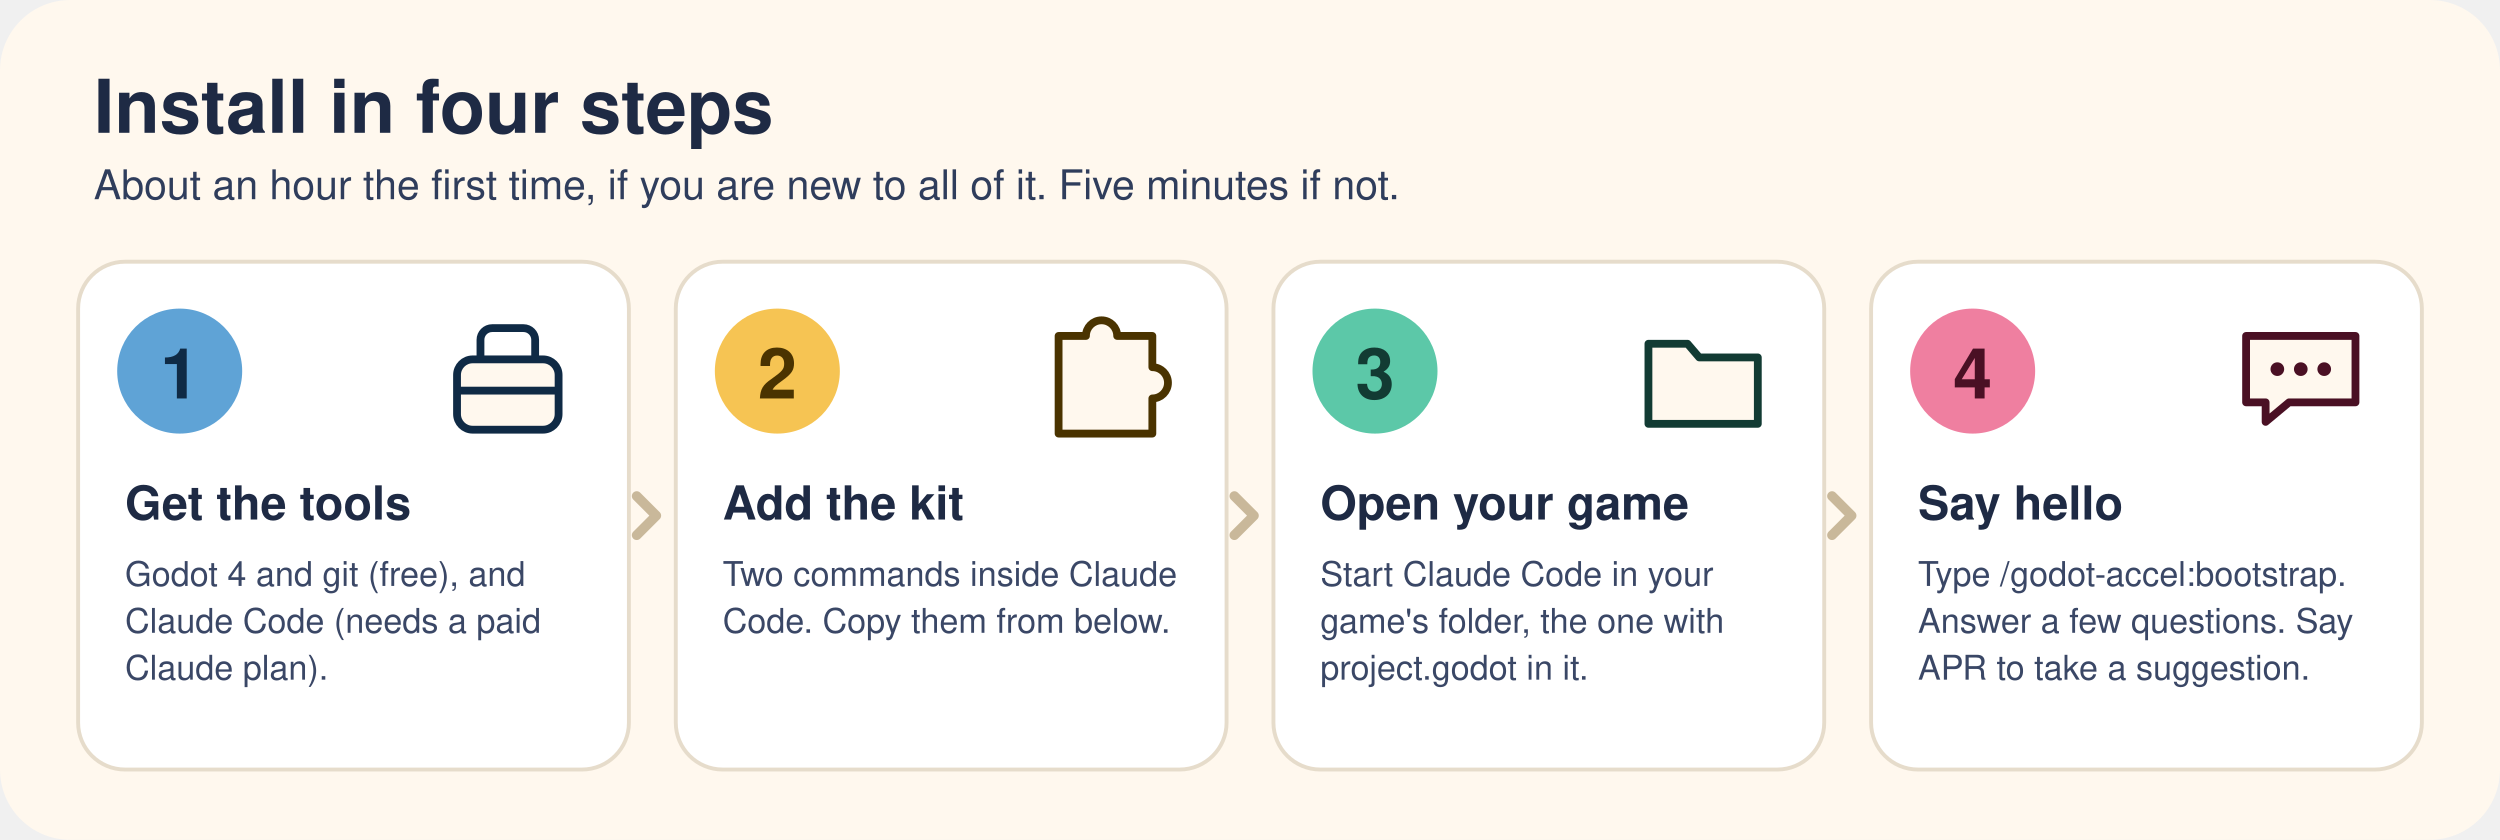
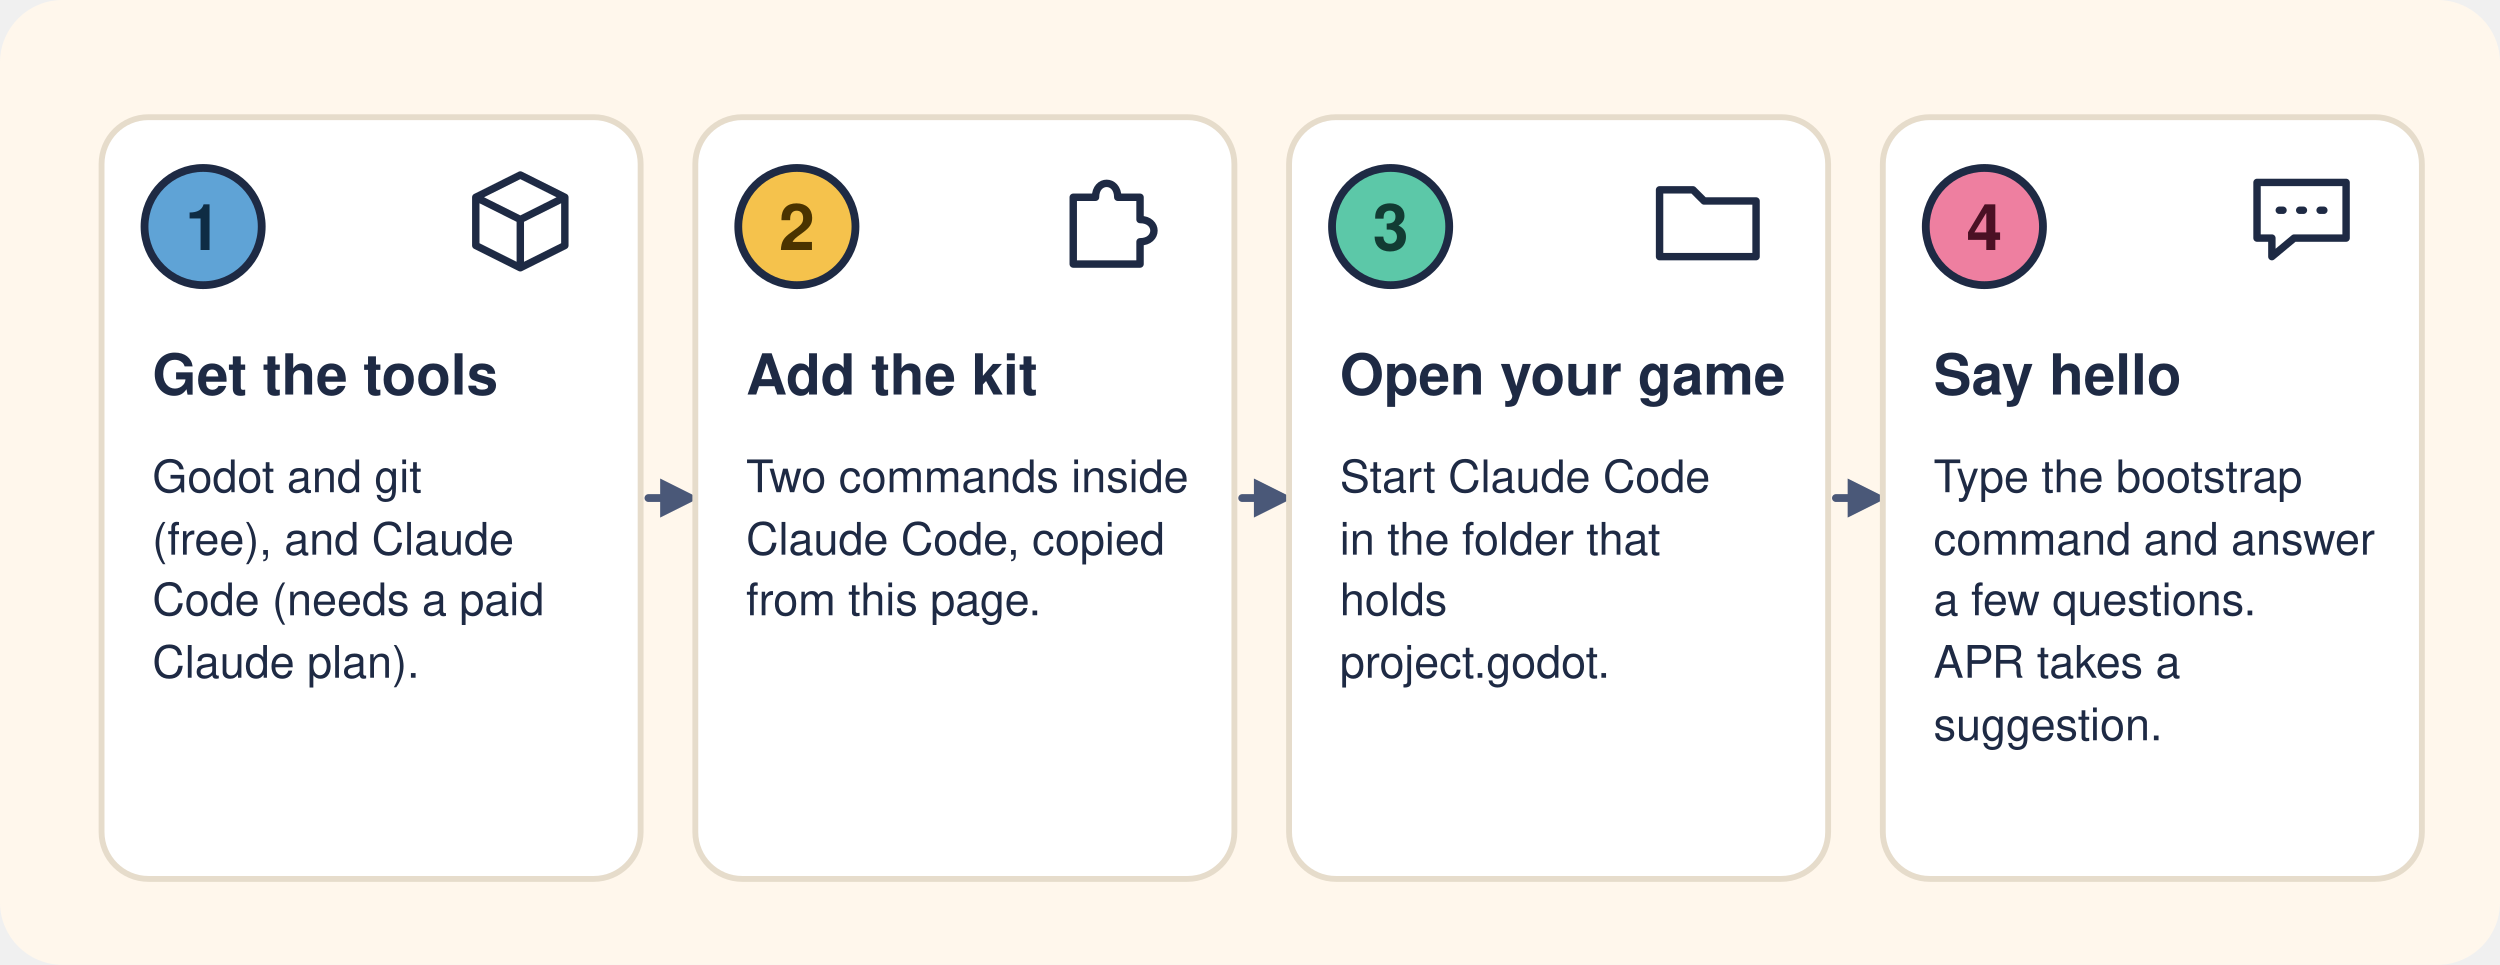
- <svg xmlns="http://www.w3.org/2000/svg" viewBox="0 0 1280 430" width="1280" height="430" role="img" aria-labelledby="t d">
-   <rect width="1280" height="430" rx="36" fill="#FFF8EE" />
+ <svg xmlns="http://www.w3.org/2000/svg" viewBox="0 0 1280 494" width="1280" height="494" role="img" aria-labelledby="t d">
+   <defs>
+     <marker id="head" viewBox="0 0 10 10" refX="7" refY="5" markerWidth="5" markerHeight="5" orient="auto-start-reverse">
+       <path d="M0 0 L10 5 L0 10z" fill="#4A5878" />
+     </marker>
+   </defs>
  <g font-family="'Segoe UI', 'Helvetica Neue', Helvetica, Arial, 'Liberation Sans', sans-serif">
-     <text x="48" y="68" font-size="38" font-weight="800" fill="#1E2A44">Install in four steps</text>
-     <text x="48" y="102" font-size="21" fill="#2F3D5C">About an hour the first time, if you are new to all of it. Five minutes if not.</text>
-     <rect x="40" y="134" width="282" height="260" rx="24" fill="#FFFFFF" stroke="#E6DCCB" stroke-width="2" />
-     <circle cx="92" cy="190" r="32" fill="#5FA3D6" />
-     <text x="92" y="204" text-anchor="middle" font-size="36" font-weight="800" fill="#0F2A45">1</text>
-     <rect x="234" y="184" width="52" height="36" rx="8" fill="#FFF8EE" stroke="#0F2A45" stroke-width="4" />
-     <path d="M246 184 v-10 a6 6 0 0 1 6 -6 h16 a6 6 0 0 1 6 6 v10" fill="none" stroke="#0F2A45" stroke-width="4" />
-     <line x1="234" y1="200" x2="286" y2="200" stroke="#0F2A45" stroke-width="4" />
-     <text x="64" y="266" font-size="24" font-weight="800" fill="#1E2A44">Get the tools</text>
-     <text x="64" y="300" font-size="17.5" fill="#3A4766">Godot 4 and git (free), and</text>
-     <text x="64" y="324" font-size="17.5" fill="#3A4766">Claude Code (needs a paid</text>
-     <text x="64" y="348" font-size="17.5" fill="#3A4766">Claude plan).</text>
-     <path d="M326.0 254 l10 10 -10 10" fill="none" stroke="#C9B89A" stroke-width="5" stroke-linecap="round" stroke-linejoin="round" />
-     <rect x="346" y="134" width="282" height="260" rx="24" fill="#FFFFFF" stroke="#E6DCCB" stroke-width="2" />
-     <circle cx="398" cy="190" r="32" fill="#F6C453" />
-     <text x="398" y="204" text-anchor="middle" font-size="36" font-weight="800" fill="#4A3300">2</text>
-     <path d="M542 172 h14 a8 8 0 1 1 16 0 h18 v16 a8 8 0 1 1 0 16 v18 h-48 z" fill="#FFF8EE" stroke="#4A3300" stroke-width="4" stroke-linejoin="round" />
-     <text x="370" y="266" font-size="24" font-weight="800" fill="#1E2A44">Add the kit</text>
-     <text x="370" y="300" font-size="17.5" fill="#3A4766">Two commands inside Claude</text>
-     <text x="370" y="324" font-size="17.5" fill="#3A4766">Code. Copy them from below.</text>
-     <path d="M632.0 254 l10 10 -10 10" fill="none" stroke="#C9B89A" stroke-width="5" stroke-linecap="round" stroke-linejoin="round" />
-     <rect x="652" y="134" width="282" height="260" rx="24" fill="#FFFFFF" stroke="#E6DCCB" stroke-width="2" />
-     <circle cx="704" cy="190" r="32" fill="#5CC8A8" />
-     <text x="704" y="204" text-anchor="middle" font-size="36" font-weight="800" fill="#123B33">3</text>
-     <path d="M844 176 h20 l6 7 h30 v34 h-56 z" fill="#FFF8EE" stroke="#123B33" stroke-width="4" stroke-linejoin="round" />
-     <text x="676" y="266" font-size="24" font-weight="800" fill="#1E2A44">Open your game</text>
-     <text x="676" y="300" font-size="17.5" fill="#3A4766">Start Claude Code in your</text>
-     <text x="676" y="324" font-size="17.5" fill="#3A4766">game's folder, the one with</text>
-     <text x="676" y="348" font-size="17.5" fill="#3A4766">project.godot in it.</text>
-     <path d="M938.0 254 l10 10 -10 10" fill="none" stroke="#C9B89A" stroke-width="5" stroke-linecap="round" stroke-linejoin="round" />
-     <rect x="958" y="134" width="282" height="260" rx="24" fill="#FFFFFF" stroke="#E6DCCB" stroke-width="2" />
-     <circle cx="1010" cy="190" r="32" fill="#EF7FA0" />
-     <text x="1010" y="204" text-anchor="middle" font-size="36" font-weight="800" fill="#4A1024">4</text>
-     <path d="M1150 172 h56 v34 h-34 l-12 10 v-10 h-10 z" fill="#FFF8EE" stroke="#4A1024" stroke-width="4" stroke-linejoin="round" />
-     <circle cx="1166" cy="189" r="3.5" fill="#4A1024" />
-     <circle cx="1178" cy="189" r="3.5" fill="#4A1024" />
-     <circle cx="1190" cy="189" r="3.5" fill="#4A1024" />
-     <text x="982" y="266" font-size="24" font-weight="800" fill="#1E2A44">Say hello</text>
-     <text x="982" y="300" font-size="17.5" fill="#3A4766">Type /godot-accel:bootstrap.</text>
-     <text x="982" y="324" font-size="17.5" fill="#3A4766">Answer a few questions. Say</text>
-     <text x="982" y="348" font-size="17.5" fill="#3A4766">APR to take a suggestion.</text>
+     <rect x="0" y="0" width="1280" height="494" rx="32" fill="#FFF7EC" />
+     <g transform="translate(0 -112)">
+       <rect x="52" y="172" width="276" height="390" rx="24" fill="#FFFFFF" stroke="#E6DCCB" stroke-width="3" />
+       <circle cx="104" cy="228" r="30" fill="#5FA3D6" stroke="#1E2A44" stroke-width="4" />
+       <text x="104" y="240" font-size="33" font-weight="700" fill="#0E2C44" text-anchor="middle">1</text>
+       <g transform="translate(236 194) scale(0.95)" fill="none" stroke="#1E2A44" stroke-width="4" stroke-linecap="round" stroke-linejoin="round">
+         <path d="M8 20 l24 -12 l24 12 v26 l-24 12 l-24 -12z M8 20 l24 12 l24 -12 M32 32 v26" />
+       </g>
+       <text x="78" y="314" font-size="29" font-weight="700" fill="#1E2A44" text-anchor="start">Get the tools</text>
+       <text x="78" y="364" font-size="23" fill="#1E2A44" text-anchor="start">Godot and git</text>
+       <text x="78" y="396" font-size="23" fill="#1E2A44" text-anchor="start">(free), and Claude</text>
+       <text x="78" y="427" font-size="23" fill="#1E2A44" text-anchor="start">Code (needs a paid</text>
+       <text x="78" y="459" font-size="23" fill="#1E2A44" text-anchor="start">Claude plan).</text>
+       <line x1="332" y1="367" x2="352" y2="367" stroke="#4A5878" stroke-width="4" stroke-linecap="round" marker-end="url(#head)" />
+       <rect x="356" y="172" width="276" height="390" rx="24" fill="#FFFFFF" stroke="#E6DCCB" stroke-width="3" />
+       <circle cx="408" cy="228" r="30" fill="#F5C24C" stroke="#1E2A44" stroke-width="4" />
+       <text x="408" y="240" font-size="33" font-weight="700" fill="#4A3300" text-anchor="middle">2</text>
+       <g transform="translate(540 194) scale(0.95)" fill="none" stroke="#1E2A44" stroke-width="4" stroke-linecap="round" stroke-linejoin="round">
+         <path d="M10 20 h12 c0 -10 12 -10 12 0 h12 v12 c10 0 10 12 0 12 v12 h-36z" />
+       </g>
+       <text x="382" y="314" font-size="29" font-weight="700" fill="#1E2A44" text-anchor="start">Add the kit</text>
+       <text x="382" y="364" font-size="23" fill="#1E2A44" text-anchor="start">Two commands inside</text>
+       <text x="382" y="396" font-size="23" fill="#1E2A44" text-anchor="start">Claude Code, copied</text>
+       <text x="382" y="427" font-size="23" fill="#1E2A44" text-anchor="start">from this page.</text>
+       <line x1="636" y1="367" x2="656" y2="367" stroke="#4A5878" stroke-width="4" stroke-linecap="round" marker-end="url(#head)" />
+       <rect x="660" y="172" width="276" height="390" rx="24" fill="#FFFFFF" stroke="#E6DCCB" stroke-width="3" />
+       <circle cx="712" cy="228" r="30" fill="#5CC8A8" stroke="#1E2A44" stroke-width="4" />
+       <text x="712" y="240" font-size="33" font-weight="700" fill="#123B33" text-anchor="middle">3</text>
+       <g transform="translate(844 194) scale(0.95)" fill="none" stroke="#1E2A44" stroke-width="4" stroke-linecap="round" stroke-linejoin="round">
+         <path d="M6 16 h18 l6 6 h28 v30 h-52z" />
+       </g>
+       <text x="686" y="314" font-size="29" font-weight="700" fill="#1E2A44" text-anchor="start">Open your game</text>
+       <text x="686" y="364" font-size="23" fill="#1E2A44" text-anchor="start">Start Claude Code</text>
+       <text x="686" y="396" font-size="23" fill="#1E2A44" text-anchor="start">in the folder that</text>
+       <text x="686" y="427" font-size="23" fill="#1E2A44" text-anchor="start">holds</text>
+       <text x="686" y="459" font-size="23" fill="#1E2A44" text-anchor="start">project.godot.</text>
+       <line x1="940" y1="367" x2="960" y2="367" stroke="#4A5878" stroke-width="4" stroke-linecap="round" marker-end="url(#head)" />
+       <rect x="964" y="172" width="276" height="390" rx="24" fill="#FFFFFF" stroke="#E6DCCB" stroke-width="3" />
+       <circle cx="1016" cy="228" r="30" fill="#EE7FA0" stroke="#1E2A44" stroke-width="4" />
+       <text x="1016" y="240" font-size="33" font-weight="700" fill="#4A1024" text-anchor="middle">4</text>
+       <g transform="translate(1148 194) scale(0.95)" fill="none" stroke="#1E2A44" stroke-width="4" stroke-linecap="round" stroke-linejoin="round">
+         <path d="M8 12 h48 v30 h-28 l-12 10 v-10 h-8z" />
+         <path d="M20 27 h2 M31 27 h2 M42 27 h2" />
+       </g>
+       <text x="990" y="314" font-size="29" font-weight="700" fill="#1E2A44" text-anchor="start">Say hello</text>
+       <text x="990" y="364" font-size="23" fill="#1E2A44" text-anchor="start">Type the bootstrap</text>
+       <text x="990" y="396" font-size="23" fill="#1E2A44" text-anchor="start">command and answer</text>
+       <text x="990" y="427" font-size="23" fill="#1E2A44" text-anchor="start">a few questions.</text>
+       <text x="990" y="459" font-size="23" fill="#1E2A44" text-anchor="start">APR takes a</text>
+       <text x="990" y="491" font-size="23" fill="#1E2A44" text-anchor="start">suggestion.</text>
+     </g>
  </g>
</svg>
